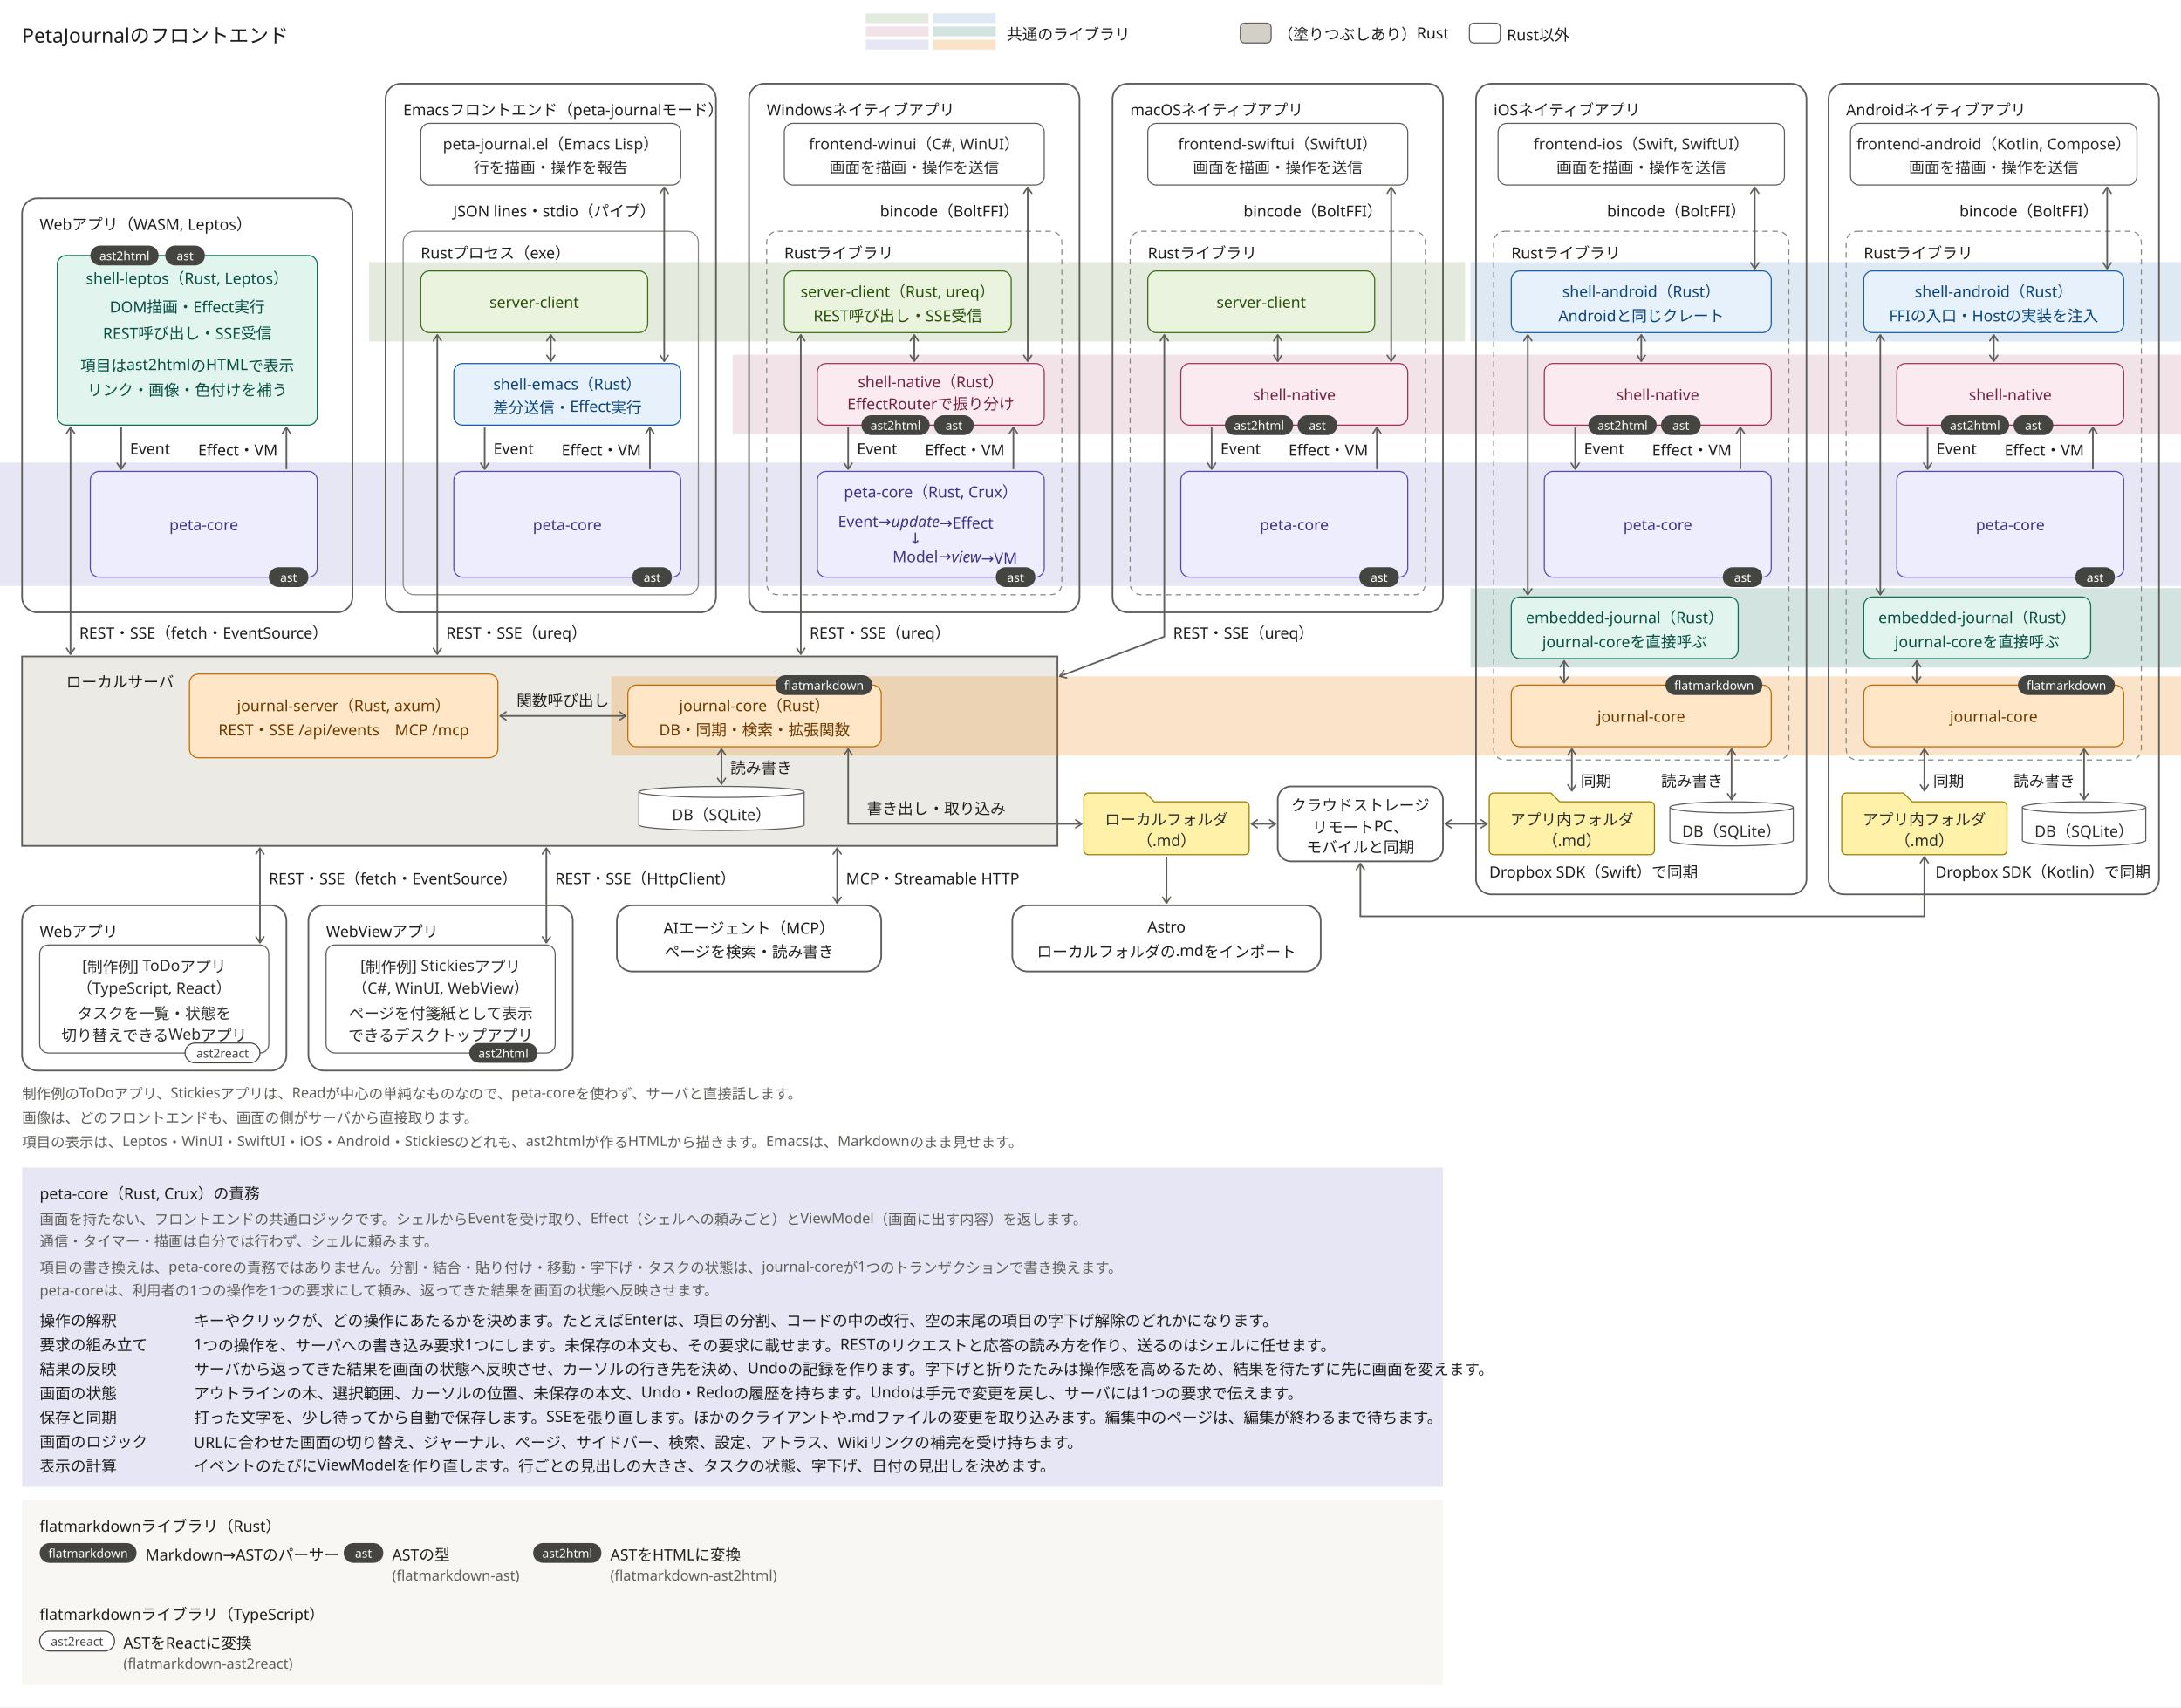
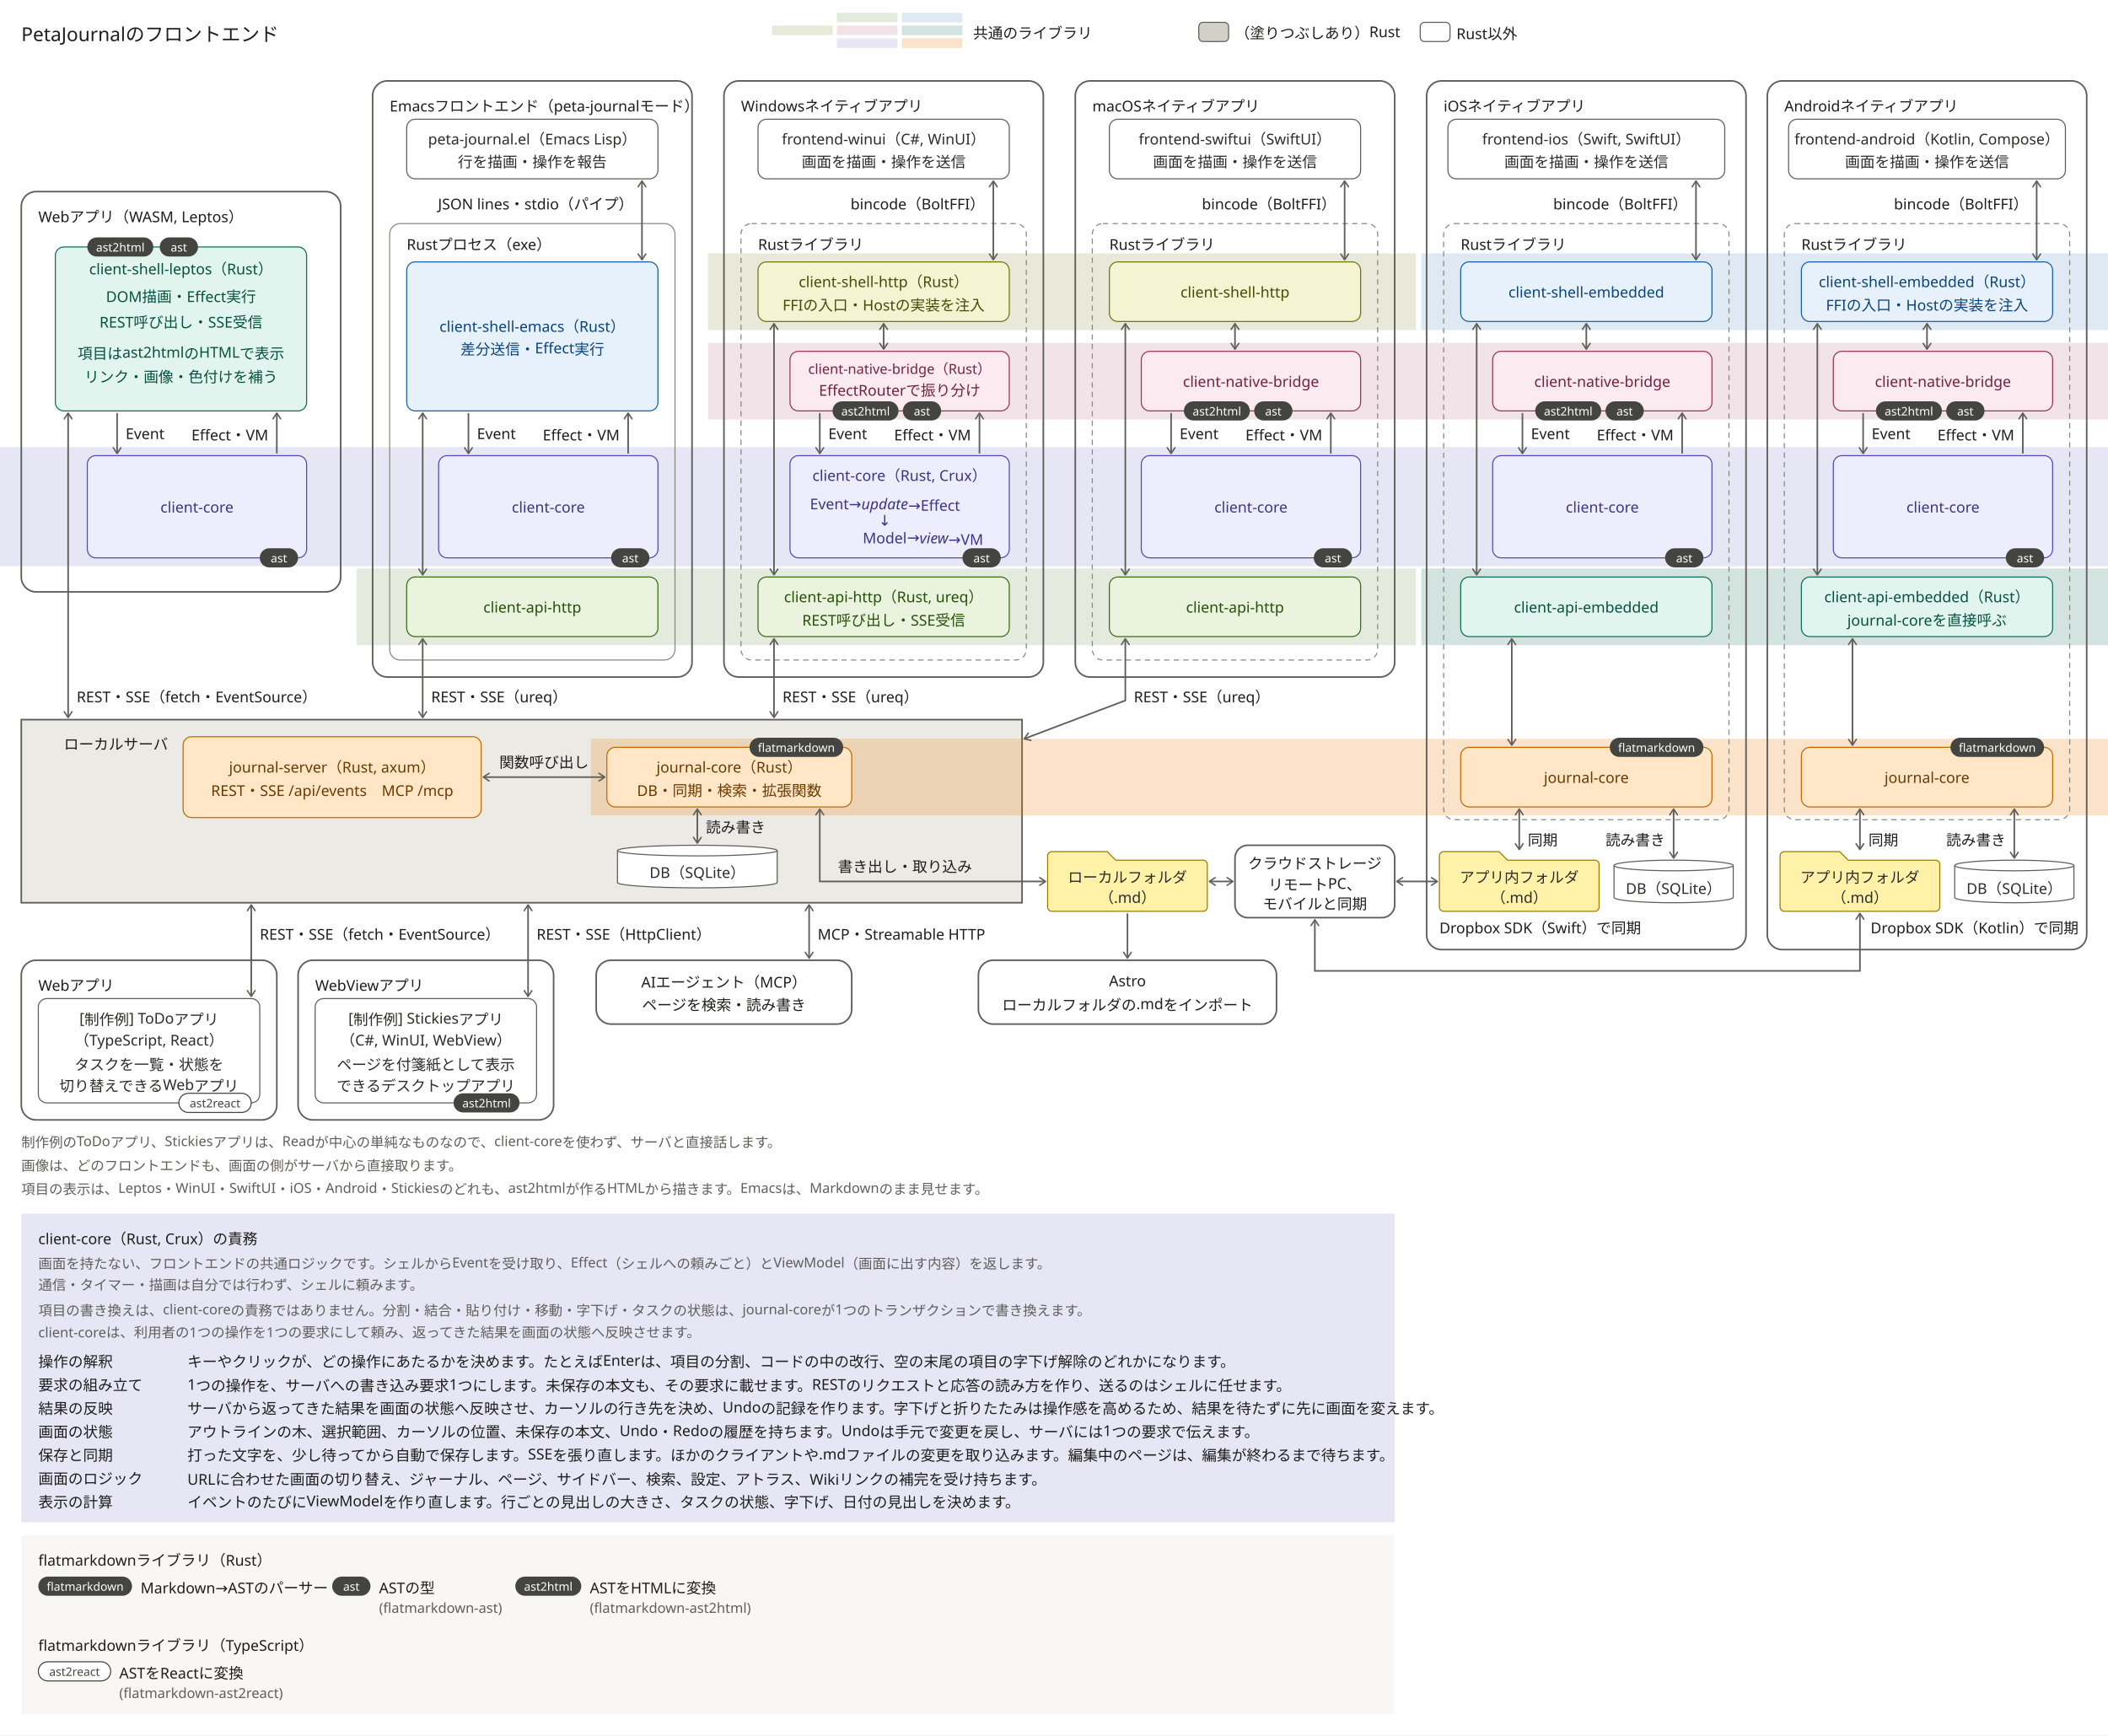
- <svg xmlns="http://www.w3.org/2000/svg" width="1980" height="1550" viewBox="0 0 1980 1550" role="img">
+ <svg xmlns="http://www.w3.org/2000/svg" width="1980" height="1630" viewBox="0 0 1980 1630" role="img">
  <defs>
    <marker id="arrow" viewBox="0 0 10 10" refX="8" refY="5" markerWidth="6" markerHeight="6" orient="auto-start-reverse">
      <path d="M2 1L8 5L2 9" fill="none" stroke="#5F5E5A" stroke-width="1.5" stroke-linecap="round" stroke-linejoin="round" />
    </marker>
    <style>
text { font-family: "Hiragino Sans", "Yu Gothic UI", "Meiryo", "Noto Sans JP", sans-serif; font-size: 14px; fill: #1F1E1D; }
.th { font-weight: 500; }
.note { font-size: 13px; fill: #5F5E5A; }
.arr { stroke: #5F5E5A; stroke-width: 1.5; fill: none; }
.frame { fill: none; stroke: #5F5E5A; stroke-width: 1.5; }
.inner { fill: none; stroke: #888780; stroke-width: 1; stroke-dasharray: 5 4; }
.teal rect { fill: #E1F5EE; stroke: #0F6E56; stroke-width: 1; }
.teal text { fill: #085041; }
.purple rect { fill: #EEEDFE; stroke: #534AB7; stroke-width: 1; }
.purple text { fill: #3C3489; }
.coral rect { fill: #FFE6C7; stroke: #C26A00; stroke-width: 1; }
.coral text { fill: #6B3A00; }
.gray rect { fill: #F1EFE8; stroke: #5F5E5A; stroke-width: 1; }
.gray text { fill: #2C2C2A; }
.blue rect { fill: #E6F1FB; stroke: #185FA5; stroke-width: 1; }
.blue text { fill: #0C447C; }
.pink rect { fill: #FBEAF0; stroke: #993556; stroke-width: 1; }
.pink text { fill: #72243E; }
.green rect { fill: #EAF3DE; stroke: #3B6D11; stroke-width: 1; }
.green text { fill: #27500A; }
- .teal rect { fill: #E1F5EE; stroke: #0F6E56; stroke-width: 1; }
- .teal text { fill: #085041; }
+ .olive rect { fill: #F4F3D2; stroke: #74740F; stroke-width: 1; }
+ .olive text { fill: #4A4A08; }
.other rect { fill: #FFFFFF; }
.store path { fill: #FFFFFF; stroke: #5F5E5A; stroke-width: 1; stroke-linejoin: round; }
.store path.folder { fill: #FFF1A8; stroke: #9A7B00; }
.chip rect { fill: #444441; stroke: none; }
.chip text { fill: #FFFFFF; font-size: 11px; font-weight: 500; }
.wip rect { stroke-dasharray: 5 4; }
.badge rect { fill: #FAEEDA; stroke: #BA7517; stroke-width: 1; }
.badge text { fill: #854F0B; font-size: 12px; font-weight: 500; }
</style>
  </defs>
-   <rect x="0" y="0" width="1980" height="1550" fill="#FFFFFF" />
+   <rect x="0" y="0" width="1980" height="1630" fill="#FFFFFF" />
  <rect x="0" y="420" width="1980" height="112" fill="#534AB7" fill-opacity="0.14" />
-   <rect x="335" y="238" width="995" height="72" fill="#3B6D11" fill-opacity="0.14" />
+   <rect x="665" y="238" width="665" height="72" fill="#74740F" fill-opacity="0.16" />
+   <rect x="1335" y="238" width="645" height="72" fill="#185FA5" fill-opacity="0.14" />
  <rect x="665" y="322" width="1315" height="72" fill="#993556" fill-opacity="0.14" />
-   <rect x="1335" y="238" width="645" height="72" fill="#185FA5" fill-opacity="0.14" />
+   <rect x="335" y="534" width="995" height="72" fill="#3B6D11" fill-opacity="0.14" />
  <rect x="1335" y="534" width="645" height="72" fill="#0F6E56" fill-opacity="0.18" />
-   <rect class="frame" x="20" y="596" width="940" height="172" style="fill:#ECEAE4" />
-   <rect x="555" y="614" width="1425" height="72" fill="#E8830C" fill-opacity="0.22" />
+   <rect class="frame" x="20" y="676" width="940" height="172" style="fill:#ECEAE4" />
+   <rect x="555" y="694" width="1425" height="72" fill="#E8830C" fill-opacity="0.22" />
  <text class="th" x="20" y="30" dominant-baseline="central" style="font-size:18px">PetaJournalのフロントエンド</text>
+   <rect x="725" y="24" width="57" height="9" fill="#74740F" fill-opacity="0.16" />
  <rect x="786" y="12" width="57" height="9" fill="#3B6D11" fill-opacity="0.14" />
  <rect x="786" y="24" width="57" height="9" fill="#993556" fill-opacity="0.14" />
  <rect x="786" y="36" width="57" height="9" fill="#534AB7" fill-opacity="0.14" />
  <rect x="847" y="12" width="57" height="9" fill="#185FA5" fill-opacity="0.14" />
  <rect x="847" y="24" width="57" height="9" fill="#0F6E56" fill-opacity="0.18" />
  <rect x="847" y="36" width="57" height="9" fill="#E8830C" fill-opacity="0.22" />
  <text x="914" y="30" dominant-baseline="central">共通のライブラリ</text>
  <g class="gray">
    <rect x="1126" y="21" width="28" height="18" rx="4" style="fill:#D3D1C7" />
    <text x="1160" y="30" dominant-baseline="central" style="fill:#1F1E1D">（塗りつぶしあり）Rust</text>
  </g>
  <g class="gray other">
    <rect x="1334" y="21" width="28" height="18" rx="4" />
    <text x="1368" y="30" dominant-baseline="central" style="fill:#1F1E1D">Rust以外</text>
  </g>
  <g transform="translate(0,56)">
    <rect class="frame" x="20" y="124" width="300" height="376" rx="14" />
    <text class="th" x="36" y="146" dominant-baseline="central">Webアプリ（WASM, Leptos）</text>
-     <rect class="frame" x="350" y="20" width="300" height="480" rx="14" />
+     <rect class="frame" x="350" y="20" width="300" height="560" rx="14" />
    <text class="th" x="366" y="42" dominant-baseline="central">Emacsフロントエンド（peta-journalモード）</text>
-     <rect class="inner" x="366" y="154" width="268" height="330" rx="10" style="stroke-dasharray:none" />
+     <rect class="inner" x="366" y="154" width="268" height="410" rx="10" style="stroke-dasharray:none" />
    <text x="382" y="172" dominant-baseline="central">Rustプロセス（exe）</text>
-     <rect class="frame" x="680" y="20" width="300" height="480" rx="14" />
+     <rect class="frame" x="680" y="20" width="300" height="560" rx="14" />
    <text class="th" x="696" y="42" dominant-baseline="central">Windowsネイティブアプリ</text>
-     <rect class="inner" x="696" y="154" width="268" height="330" rx="10" />
+     <rect class="inner" x="696" y="154" width="268" height="410" rx="10" />
    <text x="712" y="172" dominant-baseline="central">Rustライブラリ</text>
    <g class="teal">
      <rect x="52" y="176" width="236" height="154" rx="8" />
-       <text class="th" x="170" y="195" text-anchor="middle" dominant-baseline="central">shell-leptos（Rust, Leptos）</text>
+       <text class="th" x="170" y="195" text-anchor="middle" dominant-baseline="central">client-shell-leptos（Rust）</text>
      <text x="170" y="221" text-anchor="middle" dominant-baseline="central">DOM描画・Effect実行</text>
      <text x="170" y="245" text-anchor="middle" dominant-baseline="central">REST呼び出し・SSE受信</text>
      <text x="170" y="275" text-anchor="middle" dominant-baseline="central">項目はast2htmlのHTMLで表示</text>
      <text x="170" y="297" text-anchor="middle" dominant-baseline="central">リンク・画像・色付けを補う</text>
    </g>
    <g class="purple">
      <rect x="82" y="372" width="206" height="96" rx="8" />
-       <text class="th" x="185" y="420" text-anchor="middle" dominant-baseline="central">peta-core</text>
+       <text class="th" x="185" y="420" text-anchor="middle" dominant-baseline="central">client-core</text>
    </g>
    <g class="gray other">
      <rect x="382" y="56" width="236" height="56" rx="8" />
      <text class="th" x="500" y="73" text-anchor="middle" dominant-baseline="central">peta-journal.el（Emacs Lisp）</text>
      <text x="500" y="95" text-anchor="middle" dominant-baseline="central">行を描画・操作を報告</text>
    </g>
+     <g class="blue">
+       <rect x="382" y="190" width="236" height="140" rx="8" />
+       <text class="th" x="500" y="249" text-anchor="middle" dominant-baseline="central">client-shell-emacs（Rust）</text>
+       <text x="500" y="271" text-anchor="middle" dominant-baseline="central">差分送信・Effect実行</text>
+     </g>
+     <g class="purple">
+       <rect x="412" y="372" width="206" height="96" rx="8" />
+       <text class="th" x="515" y="420" text-anchor="middle" dominant-baseline="central">client-core</text>
+     </g>
    <g class="green">
-       <rect x="382" y="190" width="206" height="56" rx="8" />
-       <text class="th" x="485" y="218" text-anchor="middle" dominant-baseline="central">server-client</text>
-     </g>
-     <g class="blue">
-       <rect x="412" y="274" width="206" height="56" rx="8" />
-       <text class="th" x="515" y="291" text-anchor="middle" dominant-baseline="central">shell-emacs（Rust）</text>
-       <text x="515" y="313" text-anchor="middle" dominant-baseline="central">差分送信・Effect実行</text>
-     </g>
-     <g class="purple">
-       <rect x="412" y="372" width="206" height="96" rx="8" />
-       <text class="th" x="515" y="420" text-anchor="middle" dominant-baseline="central">peta-core</text>
+       <rect x="382" y="486" width="236" height="56" rx="8" />
+       <text class="th" x="500" y="514" text-anchor="middle" dominant-baseline="central">client-api-http</text>
    </g>
    <g class="gray other">
      <rect x="712" y="56" width="236" height="56" rx="8" />
      <text class="th" x="830" y="73" text-anchor="middle" dominant-baseline="central">frontend-winui（C#, WinUI）</text>
      <text x="830" y="95" text-anchor="middle" dominant-baseline="central">画面を描画・操作を送信</text>
    </g>
-     <g class="green">
-       <rect x="712" y="190" width="206" height="56" rx="8" />
-       <text class="th" x="815" y="207" text-anchor="middle" dominant-baseline="central">server-client（Rust, ureq）</text>
-       <text x="815" y="229" text-anchor="middle" dominant-baseline="central">REST呼び出し・SSE受信</text>
+     <g class="olive">
+       <rect x="712" y="190" width="236" height="56" rx="8" />
+       <text class="th" x="830" y="207" text-anchor="middle" dominant-baseline="central">client-shell-http（Rust）</text>
+       <text x="830" y="229" text-anchor="middle" dominant-baseline="central">FFIの入口・Hostの実装を注入</text>
    </g>
    <g class="pink">
      <rect x="742" y="274" width="206" height="56" rx="8" />
-       <text class="th" x="845" y="289" text-anchor="middle" dominant-baseline="central">shell-native（Rust）</text>
+       <text class="th" x="845" y="289" text-anchor="middle" dominant-baseline="central" style="font-size:13px">client-native-bridge（Rust）</text>
      <text x="845" y="309" text-anchor="middle" dominant-baseline="central">EffectRouterで振り分け</text>
    </g>
    <g class="purple">
      <rect x="742" y="372" width="206" height="96" rx="8" />
-       <text class="th" x="845" y="389" text-anchor="middle" dominant-baseline="central">peta-core（Rust, Crux）</text>
+       <text class="th" x="845" y="389" text-anchor="middle" dominant-baseline="central">client-core（Rust, Crux）</text>
      <text x="809" y="417" text-anchor="end" dominant-baseline="central">Event→</text>
      <text x="831" y="417" text-anchor="middle" dominant-baseline="central" font-style="italic">update</text>
      <text x="853" y="417" dominant-baseline="central">→Effect</text>
      <text x="831" y="433" text-anchor="middle" dominant-baseline="central">↓</text>
      <text x="831" y="449" text-anchor="middle" dominant-baseline="central">Model</text>
      <text x="852" y="449" dominant-baseline="central">→<tspan font-style="italic">view</tspan>→VM</text>
    </g>
+     <g class="green">
+       <rect x="712" y="486" width="236" height="56" rx="8" />
+       <text class="th" x="830" y="503" text-anchor="middle" dominant-baseline="central">client-api-http（Rust, ureq）</text>
+       <text x="830" y="525" text-anchor="middle" dominant-baseline="central">REST呼び出し・SSE受信</text>
+     </g>
    <line class="arr" x1="110" y1="332" x2="110" y2="370" marker-end="url(#arrow)" />
    <text x="118" y="351" dominant-baseline="central">Event</text>
    <line class="arr" x1="260" y1="370" x2="260" y2="332" marker-end="url(#arrow)" />
    <text x="252" y="351" text-anchor="end" dominant-baseline="central">Effect・VM</text>
-     <line class="arr" x1="500" y1="248" x2="500" y2="272" marker-start="url(#arrow)" marker-end="url(#arrow)" />
+     <line class="arr" x1="397" y1="332" x2="397" y2="484" marker-start="url(#arrow)" marker-end="url(#arrow)" />
    <line class="arr" x1="440" y1="332" x2="440" y2="370" marker-end="url(#arrow)" />
    <text x="448" y="351" dominant-baseline="central">Event</text>
    <line class="arr" x1="590" y1="370" x2="590" y2="332" marker-end="url(#arrow)" />
    <text x="582" y="351" text-anchor="end" dominant-baseline="central">Effect・VM</text>
    <line class="arr" x1="830" y1="248" x2="830" y2="272" marker-start="url(#arrow)" marker-end="url(#arrow)" />
+     <line class="arr" x1="727" y1="248" x2="727" y2="484" marker-start="url(#arrow)" marker-end="url(#arrow)" />
    <line class="arr" x1="770" y1="332" x2="770" y2="370" marker-end="url(#arrow)" />
    <text x="778" y="351" dominant-baseline="central">Event</text>
    <line class="arr" x1="920" y1="370" x2="920" y2="332" marker-end="url(#arrow)" />
    <text x="912" y="351" text-anchor="end" dominant-baseline="central">Effect・VM</text>
-     <line class="arr" x1="603" y1="114" x2="603" y2="272" marker-start="url(#arrow)" marker-end="url(#arrow)" />
+     <line class="arr" x1="603" y1="114" x2="603" y2="188" marker-start="url(#arrow)" marker-end="url(#arrow)" />
    <text x="595" y="134" text-anchor="end" dominant-baseline="central">JSON lines・stdio（パイプ）</text>
-     <line class="arr" x1="933" y1="114" x2="933" y2="272" marker-start="url(#arrow)" marker-end="url(#arrow)" />
+     <line class="arr" x1="933" y1="114" x2="933" y2="188" marker-start="url(#arrow)" marker-end="url(#arrow)" />
    <text x="925" y="134" text-anchor="end" dominant-baseline="central">bincode（BoltFFI）</text>
-     <line class="arr" x1="64" y1="332" x2="64" y2="538" marker-start="url(#arrow)" marker-end="url(#arrow)" />
-     <text x="72" y="517" dominant-baseline="central">REST・SSE（fetch・EventSource）</text>
-     <line class="arr" x1="397" y1="248" x2="397" y2="538" marker-start="url(#arrow)" marker-end="url(#arrow)" />
-     <text x="405" y="517" dominant-baseline="central">REST・SSE（ureq）</text>
-     <line class="arr" x1="727" y1="248" x2="727" y2="538" marker-start="url(#arrow)" marker-end="url(#arrow)" />
-     <text x="735" y="517" dominant-baseline="central">REST・SSE（ureq）</text>
-     <rect class="frame" x="1010" y="20" width="300" height="480" rx="14" />
+     <line class="arr" x1="64" y1="332" x2="64" y2="618" marker-start="url(#arrow)" marker-end="url(#arrow)" />
+     <text x="72" y="597" dominant-baseline="central">REST・SSE（fetch・EventSource）</text>
+     <line class="arr" x1="397" y1="544" x2="397" y2="618" marker-start="url(#arrow)" marker-end="url(#arrow)" />
+     <text x="405" y="597" dominant-baseline="central">REST・SSE（ureq）</text>
+     <line class="arr" x1="727" y1="544" x2="727" y2="618" marker-start="url(#arrow)" marker-end="url(#arrow)" />
+     <text x="735" y="597" dominant-baseline="central">REST・SSE（ureq）</text>
+     <rect class="frame" x="1010" y="20" width="300" height="560" rx="14" />
    <text class="th" x="1026" y="42" dominant-baseline="central">macOSネイティブアプリ</text>
-     <rect class="inner" x="1026" y="154" width="268" height="330" rx="10" />
+     <rect class="inner" x="1026" y="154" width="268" height="410" rx="10" />
    <text x="1042" y="172" dominant-baseline="central">Rustライブラリ</text>
    <g class="gray other">
      <rect x="1042" y="56" width="236" height="56" rx="8" />
      <text class="th" x="1160" y="73" text-anchor="middle" dominant-baseline="central">frontend-swiftui（SwiftUI）</text>
      <text x="1160" y="95" text-anchor="middle" dominant-baseline="central">画面を描画・操作を送信</text>
    </g>
-     <g class="green">
-       <rect x="1042" y="190" width="206" height="56" rx="8" />
-       <text class="th" x="1145" y="218" text-anchor="middle" dominant-baseline="central">server-client</text>
+     <g class="olive">
+       <rect x="1042" y="190" width="236" height="56" rx="8" />
+       <text class="th" x="1160" y="218" text-anchor="middle" dominant-baseline="central">client-shell-http</text>
    </g>
    <g class="pink">
      <rect x="1072" y="274" width="206" height="56" rx="8" />
-       <text class="th" x="1175" y="302" text-anchor="middle" dominant-baseline="central">shell-native</text>
+       <text class="th" x="1175" y="302" text-anchor="middle" dominant-baseline="central">client-native-bridge</text>
    </g>
    <g class="purple">
      <rect x="1072" y="372" width="206" height="96" rx="8" />
-       <text class="th" x="1175" y="420" text-anchor="middle" dominant-baseline="central">peta-core</text>
+       <text class="th" x="1175" y="420" text-anchor="middle" dominant-baseline="central">client-core</text>
+     </g>
+     <g class="green">
+       <rect x="1042" y="486" width="236" height="56" rx="8" />
+       <text class="th" x="1160" y="514" text-anchor="middle" dominant-baseline="central">client-api-http</text>
    </g>
    <line class="arr" x1="1160" y1="248" x2="1160" y2="272" marker-start="url(#arrow)" marker-end="url(#arrow)" />
+     <line class="arr" x1="1057" y1="248" x2="1057" y2="484" marker-start="url(#arrow)" marker-end="url(#arrow)" />
    <line class="arr" x1="1100" y1="332" x2="1100" y2="370" marker-end="url(#arrow)" />
    <text x="1108" y="351" dominant-baseline="central">Event</text>
    <line class="arr" x1="1250" y1="370" x2="1250" y2="332" marker-end="url(#arrow)" />
    <text x="1242" y="351" text-anchor="end" dominant-baseline="central">Effect・VM</text>
-     <line class="arr" x1="1263" y1="114" x2="1263" y2="272" marker-start="url(#arrow)" marker-end="url(#arrow)" />
+     <line class="arr" x1="1263" y1="114" x2="1263" y2="188" marker-start="url(#arrow)" marker-end="url(#arrow)" />
    <text x="1255" y="134" text-anchor="end" dominant-baseline="central">bincode（BoltFFI）</text>
-     <path class="arr" d="M1057 248V522L962 558" marker-start="url(#arrow)" marker-end="url(#arrow)" />
-     <text x="1065" y="517" dominant-baseline="central">REST・SSE（ureq）</text>
+     <path class="arr" d="M1057 544V602L962 638" marker-start="url(#arrow)" marker-end="url(#arrow)" />
+     <text x="1065" y="597" dominant-baseline="central">REST・SSE（ureq）</text>
    <g class="chip">
      <rect x="1234" y="459" width="36" height="18" rx="9" />
      <text x="1252" y="468" text-anchor="middle" dominant-baseline="central">ast</text>
      <rect x="1112" y="321" width="62" height="18" rx="9" />
      <text x="1143" y="330" text-anchor="middle" dominant-baseline="central">ast2html</text>
      <rect x="1178" y="321" width="36" height="18" rx="9" />
      <text x="1196" y="330" text-anchor="middle" dominant-baseline="central">ast</text>
    </g>
-     <rect class="frame" x="1340" y="20" width="300" height="736" rx="14" />
+     <rect class="frame" x="1340" y="20" width="300" height="816" rx="14" />
    <text class="th" x="1356" y="42" dominant-baseline="central">iOSネイティブアプリ</text>
-     <rect class="inner" x="1356" y="154" width="268" height="480" rx="10" />
+     <rect class="inner" x="1356" y="154" width="268" height="560" rx="10" />
    <text x="1372" y="172" dominant-baseline="central">Rustライブラリ</text>
    <g class="gray other">
      <rect x="1360" y="56" width="260" height="56" rx="8" />
      <text class="th" x="1490" y="73" text-anchor="middle" dominant-baseline="central">frontend-ios（Swift, SwiftUI）</text>
      <text x="1490" y="95" text-anchor="middle" dominant-baseline="central">画面を描画・操作を送信</text>
    </g>
-     <g class="teal">
-       <rect x="1372" y="486" width="206" height="56" rx="8" />
-       <text class="th" x="1475" y="503" text-anchor="middle" dominant-baseline="central">embedded-journal（Rust）</text>
-       <text x="1475" y="525" text-anchor="middle" dominant-baseline="central">journal-coreを直接呼ぶ</text>
-     </g>
    <g class="blue">
      <rect x="1372" y="190" width="236" height="56" rx="8" />
-       <text class="th" x="1490" y="207" text-anchor="middle" dominant-baseline="central">shell-android（Rust）</text>
-       <text x="1490" y="229" text-anchor="middle" dominant-baseline="central">Androidと同じクレート</text>
+       <text class="th" x="1490" y="218" text-anchor="middle" dominant-baseline="central">client-shell-embedded</text>
    </g>
    <g class="pink">
      <rect x="1402" y="274" width="206" height="56" rx="8" />
-       <text class="th" x="1505" y="302" text-anchor="middle" dominant-baseline="central">shell-native</text>
+       <text class="th" x="1505" y="302" text-anchor="middle" dominant-baseline="central">client-native-bridge</text>
    </g>
    <g class="purple">
      <rect x="1402" y="372" width="206" height="96" rx="8" />
-       <text class="th" x="1505" y="420" text-anchor="middle" dominant-baseline="central">peta-core</text>
+       <text class="th" x="1505" y="420" text-anchor="middle" dominant-baseline="central">client-core</text>
+     </g>
+     <g class="teal">
+       <rect x="1372" y="486" width="236" height="56" rx="8" />
+       <text class="th" x="1490" y="514" text-anchor="middle" dominant-baseline="central">client-api-embedded</text>
    </g>
    <line class="arr" x1="1490" y1="248" x2="1490" y2="272" marker-start="url(#arrow)" marker-end="url(#arrow)" />
-     <g class="coral">
-       <rect x="1372" y="566" width="236" height="56" rx="8" />
-       <text class="th" x="1490" y="594" text-anchor="middle" dominant-baseline="central">journal-core</text>
-     </g>
    <line class="arr" x1="1387" y1="248" x2="1387" y2="484" marker-start="url(#arrow)" marker-end="url(#arrow)" />
    <line class="arr" x1="1430" y1="332" x2="1430" y2="370" marker-end="url(#arrow)" />
    <text x="1438" y="351" dominant-baseline="central">Event</text>
    <line class="arr" x1="1580" y1="370" x2="1580" y2="332" marker-end="url(#arrow)" />
    <text x="1572" y="351" text-anchor="end" dominant-baseline="central">Effect・VM</text>
    <line class="arr" x1="1593" y1="114" x2="1593" y2="188" marker-start="url(#arrow)" marker-end="url(#arrow)" />
    <text x="1585" y="134" text-anchor="end" dominant-baseline="central">bincode（BoltFFI）</text>
-     <line class="arr" x1="1420" y1="544" x2="1420" y2="564" marker-start="url(#arrow)" marker-end="url(#arrow)" />
-     <g class="gray store">
-       <path class="folder" d="M1356 664H1408L1416 672H1498a4 4 0 0 1 4 4V716a4 4 0 0 1 -4 4H1356a4 4 0 0 1 -4 -4V668a4 4 0 0 1 4 -4Z" />
-       <text class="th" x="1427" y="687" text-anchor="middle" dominant-baseline="central">アプリ内フォルダ</text>
-       <text class="th" x="1427" y="706" text-anchor="middle" dominant-baseline="central">（.md）</text>
-       <path d="M1516 677a56 5 0 0 1 112 0V707a56 5 0 0 1 -112 0Z" />
-       <path d="M1516 677a56 5 0 0 0 112 0" style="fill:none" />
-       <text class="th" x="1572" y="697" text-anchor="middle" dominant-baseline="central">DB（SQLite）</text>
-     </g>
-     <line class="arr" x1="1427" y1="624" x2="1427" y2="662" marker-start="url(#arrow)" marker-end="url(#arrow)" />
-     <text x="1435" y="652" dominant-baseline="central">同期</text>
-     <line class="arr" x1="1572" y1="624" x2="1572" y2="670" marker-start="url(#arrow)" marker-end="url(#arrow)" />
-     <text x="1564" y="652" text-anchor="end" dominant-baseline="central">読み書き</text>
-     <line class="arr" x1="1312" y1="692" x2="1350" y2="692" marker-start="url(#arrow)" marker-end="url(#arrow)" />
-     <text x="1352" y="734" dominant-baseline="central">Dropbox SDK（Swift）で同期</text>
+     <line class="arr" x1="1420" y1="544" x2="1420" y2="644" marker-start="url(#arrow)" marker-end="url(#arrow)" />
    <g class="chip">
      <rect x="1564" y="459" width="36" height="18" rx="9" />
      <text x="1582" y="468" text-anchor="middle" dominant-baseline="central">ast</text>
      <rect x="1442" y="321" width="62" height="18" rx="9" />
      <text x="1473" y="330" text-anchor="middle" dominant-baseline="central">ast2html</text>
      <rect x="1508" y="321" width="36" height="18" rx="9" />
      <text x="1526" y="330" text-anchor="middle" dominant-baseline="central">ast</text>
-       <rect x="1512" y="557" width="88" height="18" rx="9" />
-       <text x="1556" y="566" text-anchor="middle" dominant-baseline="central">flatmarkdown</text>
-     </g>
-     <rect class="frame" x="1660" y="20" width="300" height="736" rx="14" />
+     </g>
+     <g transform="translate(0,80)">
+       <g class="coral">
+         <rect x="1372" y="566" width="236" height="56" rx="8" />
+         <text class="th" x="1490" y="594" text-anchor="middle" dominant-baseline="central">journal-core</text>
+       </g>
+       <g class="gray store">
+         <path class="folder" d="M1356 664H1408L1416 672H1498a4 4 0 0 1 4 4V716a4 4 0 0 1 -4 4H1356a4 4 0 0 1 -4 -4V668a4 4 0 0 1 4 -4Z" />
+         <text class="th" x="1427" y="687" text-anchor="middle" dominant-baseline="central">アプリ内フォルダ</text>
+         <text class="th" x="1427" y="706" text-anchor="middle" dominant-baseline="central">（.md）</text>
+         <path d="M1516 677a56 5 0 0 1 112 0V707a56 5 0 0 1 -112 0Z" />
+         <path d="M1516 677a56 5 0 0 0 112 0" style="fill:none" />
+         <text class="th" x="1572" y="697" text-anchor="middle" dominant-baseline="central">DB（SQLite）</text>
+       </g>
+       <line class="arr" x1="1427" y1="624" x2="1427" y2="662" marker-start="url(#arrow)" marker-end="url(#arrow)" />
+       <text x="1435" y="652" dominant-baseline="central">同期</text>
+       <line class="arr" x1="1572" y1="624" x2="1572" y2="670" marker-start="url(#arrow)" marker-end="url(#arrow)" />
+       <text x="1564" y="652" text-anchor="end" dominant-baseline="central">読み書き</text>
+       <line class="arr" x1="1312" y1="692" x2="1350" y2="692" marker-start="url(#arrow)" marker-end="url(#arrow)" />
+       <text x="1352" y="734" dominant-baseline="central">Dropbox SDK（Swift）で同期</text>
+       <g class="chip">
+         <rect x="1512" y="557" width="88" height="18" rx="9" />
+         <text x="1556" y="566" text-anchor="middle" dominant-baseline="central">flatmarkdown</text>
+       </g>
+     </g>
+     <rect class="frame" x="1660" y="20" width="300" height="816" rx="14" />
    <text class="th" x="1676" y="42" dominant-baseline="central">Androidネイティブアプリ</text>
-     <rect class="inner" x="1676" y="154" width="268" height="480" rx="10" />
+     <rect class="inner" x="1676" y="154" width="268" height="560" rx="10" />
    <text x="1692" y="172" dominant-baseline="central">Rustライブラリ</text>
    <g class="gray other">
      <rect x="1680" y="56" width="260" height="56" rx="8" />
      <text class="th" x="1810" y="73" text-anchor="middle" dominant-baseline="central">frontend-android（Kotlin, Compose）</text>
      <text x="1810" y="95" text-anchor="middle" dominant-baseline="central">画面を描画・操作を送信</text>
    </g>
-     <g class="teal">
-       <rect x="1692" y="486" width="206" height="56" rx="8" />
-       <text class="th" x="1795" y="503" text-anchor="middle" dominant-baseline="central">embedded-journal（Rust）</text>
-       <text x="1795" y="525" text-anchor="middle" dominant-baseline="central">journal-coreを直接呼ぶ</text>
-     </g>
    <g class="blue">
      <rect x="1692" y="190" width="236" height="56" rx="8" />
-       <text class="th" x="1810" y="207" text-anchor="middle" dominant-baseline="central">shell-android（Rust）</text>
+       <text class="th" x="1810" y="207" text-anchor="middle" dominant-baseline="central">client-shell-embedded（Rust）</text>
      <text x="1810" y="229" text-anchor="middle" dominant-baseline="central">FFIの入口・Hostの実装を注入</text>
    </g>
    <g class="pink">
      <rect x="1722" y="274" width="206" height="56" rx="8" />
-       <text class="th" x="1825" y="302" text-anchor="middle" dominant-baseline="central">shell-native</text>
+       <text class="th" x="1825" y="302" text-anchor="middle" dominant-baseline="central">client-native-bridge</text>
    </g>
    <g class="purple">
      <rect x="1722" y="372" width="206" height="96" rx="8" />
-       <text class="th" x="1825" y="420" text-anchor="middle" dominant-baseline="central">peta-core</text>
+       <text class="th" x="1825" y="420" text-anchor="middle" dominant-baseline="central">client-core</text>
+     </g>
+     <g class="teal">
+       <rect x="1692" y="486" width="236" height="56" rx="8" />
+       <text class="th" x="1810" y="503" text-anchor="middle" dominant-baseline="central">client-api-embedded（Rust）</text>
+       <text x="1810" y="525" text-anchor="middle" dominant-baseline="central">journal-coreを直接呼ぶ</text>
    </g>
    <line class="arr" x1="1810" y1="248" x2="1810" y2="272" marker-start="url(#arrow)" marker-end="url(#arrow)" />
-     <g class="coral">
-       <rect x="1692" y="566" width="236" height="56" rx="8" />
-       <text class="th" x="1810" y="594" text-anchor="middle" dominant-baseline="central">journal-core</text>
-     </g>
    <line class="arr" x1="1707" y1="248" x2="1707" y2="484" marker-start="url(#arrow)" marker-end="url(#arrow)" />
    <line class="arr" x1="1750" y1="332" x2="1750" y2="370" marker-end="url(#arrow)" />
    <text x="1758" y="351" dominant-baseline="central">Event</text>
    <line class="arr" x1="1900" y1="370" x2="1900" y2="332" marker-end="url(#arrow)" />
    <text x="1892" y="351" text-anchor="end" dominant-baseline="central">Effect・VM</text>
    <line class="arr" x1="1913" y1="114" x2="1913" y2="188" marker-start="url(#arrow)" marker-end="url(#arrow)" />
    <text x="1905" y="134" text-anchor="end" dominant-baseline="central">bincode（BoltFFI）</text>
-     <line class="arr" x1="1740" y1="544" x2="1740" y2="564" marker-start="url(#arrow)" marker-end="url(#arrow)" />
-     <g class="gray store">
-       <path class="folder" d="M1676 664H1728L1736 672H1818a4 4 0 0 1 4 4V716a4 4 0 0 1 -4 4H1676a4 4 0 0 1 -4 -4V668a4 4 0 0 1 4 -4Z" />
-       <text class="th" x="1747" y="687" text-anchor="middle" dominant-baseline="central">アプリ内フォルダ</text>
-       <text class="th" x="1747" y="706" text-anchor="middle" dominant-baseline="central">（.md）</text>
-       <path d="M1836 677a56 5 0 0 1 112 0V707a56 5 0 0 1 -112 0Z" />
-       <path d="M1836 677a56 5 0 0 0 112 0" style="fill:none" />
-       <text class="th" x="1892" y="697" text-anchor="middle" dominant-baseline="central">DB（SQLite）</text>
-     </g>
-     <line class="arr" x1="1747" y1="624" x2="1747" y2="662" marker-start="url(#arrow)" marker-end="url(#arrow)" />
-     <text x="1755" y="652" dominant-baseline="central">同期</text>
-     <line class="arr" x1="1892" y1="624" x2="1892" y2="670" marker-start="url(#arrow)" marker-end="url(#arrow)" />
-     <text x="1884" y="652" text-anchor="end" dominant-baseline="central">読み書き</text>
-     <path class="arr" d="M1235 728V776H1747V722" marker-start="url(#arrow)" marker-end="url(#arrow)" />
-     <text x="1757" y="734" dominant-baseline="central">Dropbox SDK（Kotlin）で同期</text>
+     <line class="arr" x1="1740" y1="544" x2="1740" y2="644" marker-start="url(#arrow)" marker-end="url(#arrow)" />
    <g class="chip">
      <rect x="1884" y="459" width="36" height="18" rx="9" />
      <text x="1902" y="468" text-anchor="middle" dominant-baseline="central">ast</text>
      <rect x="1762" y="321" width="62" height="18" rx="9" />
      <text x="1793" y="330" text-anchor="middle" dominant-baseline="central">ast2html</text>
      <rect x="1828" y="321" width="36" height="18" rx="9" />
      <text x="1846" y="330" text-anchor="middle" dominant-baseline="central">ast</text>
-       <rect x="1832" y="557" width="88" height="18" rx="9" />
-       <text x="1876" y="566" text-anchor="middle" dominant-baseline="central">flatmarkdown</text>
-     </g>
-     <text class="th" x="60" y="562" dominant-baseline="central">ローカルサーバ</text>
-     <g class="coral">
-       <rect x="172" y="556" width="280" height="76" rx="8" />
-       <text class="th" x="312" y="583" text-anchor="middle" dominant-baseline="central">journal-server（Rust, axum）</text>
-       <text x="312" y="605" text-anchor="middle" dominant-baseline="central">REST・SSE /api/events　MCP /mcp</text>
-       <rect x="570" y="566" width="230" height="56" rx="8" />
-       <text class="th" x="685" y="583" text-anchor="middle" dominant-baseline="central">journal-core（Rust）</text>
-       <text x="685" y="605" text-anchor="middle" dominant-baseline="central">DB・同期・検索・拡張関数</text>
-     </g>
-     <line class="arr" x1="454" y1="594" x2="568" y2="594" marker-start="url(#arrow)" marker-end="url(#arrow)" />
-     <text x="511" y="579" text-anchor="middle" dominant-baseline="central">関数呼び出し</text>
-     <g class="gray store">
-       <path class="folder" d="M988 664H1040L1048 672H1130a4 4 0 0 1 4 4V716a4 4 0 0 1 -4 4H988a4 4 0 0 1 -4 -4V668a4 4 0 0 1 4 -4Z" />
-       <text class="th" x="1059" y="687" text-anchor="middle" dominant-baseline="central">ローカルフォルダ</text>
-       <text class="th" x="1059" y="706" text-anchor="middle" dominant-baseline="central">（.md）</text>
-       <path d="M580 663a75 5 0 0 1 150 0V693a75 5 0 0 1 -150 0Z" />
-       <path d="M580 663a75 5 0 0 0 150 0" style="fill:none" />
-       <text class="th" x="655" y="682" text-anchor="middle" dominant-baseline="central">DB（SQLite）</text>
-     </g>
-     <path class="arr" d="M770 624V692H982" marker-start="url(#arrow)" marker-end="url(#arrow)" />
-     <text x="850" y="677" text-anchor="middle" dominant-baseline="central">書き出し・取り込み</text>
-     <line class="arr" x1="655" y1="624" x2="655" y2="656" marker-start="url(#arrow)" marker-end="url(#arrow)" />
-     <text x="663" y="640" dominant-baseline="central">読み書き</text>
-     <rect class="frame" x="1160" y="658" width="150" height="68" rx="12" />
-     <text class="th" x="1235" y="674" text-anchor="middle" dominant-baseline="central">クラウドストレージ</text>
-     <text x="1235" y="694" text-anchor="middle" dominant-baseline="central">リモートPC、</text>
-     <text x="1235" y="712" text-anchor="middle" dominant-baseline="central">モバイルと同期</text>
-     <line class="arr" x1="1136" y1="692" x2="1158" y2="692" marker-start="url(#arrow)" marker-end="url(#arrow)" />
+     </g>
+     <g transform="translate(0,80)">
+       <g class="coral">
+         <rect x="1692" y="566" width="236" height="56" rx="8" />
+         <text class="th" x="1810" y="594" text-anchor="middle" dominant-baseline="central">journal-core</text>
+       </g>
+       <g class="gray store">
+         <path class="folder" d="M1676 664H1728L1736 672H1818a4 4 0 0 1 4 4V716a4 4 0 0 1 -4 4H1676a4 4 0 0 1 -4 -4V668a4 4 0 0 1 4 -4Z" />
+         <text class="th" x="1747" y="687" text-anchor="middle" dominant-baseline="central">アプリ内フォルダ</text>
+         <text class="th" x="1747" y="706" text-anchor="middle" dominant-baseline="central">（.md）</text>
+         <path d="M1836 677a56 5 0 0 1 112 0V707a56 5 0 0 1 -112 0Z" />
+         <path d="M1836 677a56 5 0 0 0 112 0" style="fill:none" />
+         <text class="th" x="1892" y="697" text-anchor="middle" dominant-baseline="central">DB（SQLite）</text>
+       </g>
+       <line class="arr" x1="1747" y1="624" x2="1747" y2="662" marker-start="url(#arrow)" marker-end="url(#arrow)" />
+       <text x="1755" y="652" dominant-baseline="central">同期</text>
+       <line class="arr" x1="1892" y1="624" x2="1892" y2="670" marker-start="url(#arrow)" marker-end="url(#arrow)" />
+       <text x="1884" y="652" text-anchor="end" dominant-baseline="central">読み書き</text>
+       <path class="arr" d="M1235 728V776H1747V722" marker-start="url(#arrow)" marker-end="url(#arrow)" />
+       <text x="1757" y="734" dominant-baseline="central">Dropbox SDK（Kotlin）で同期</text>
+       <g class="chip">
+         <rect x="1832" y="557" width="88" height="18" rx="9" />
+         <text x="1876" y="566" text-anchor="middle" dominant-baseline="central">flatmarkdown</text>
+       </g>
+     </g>
+     <g transform="translate(0,80)">
+       <text class="th" x="60" y="562" dominant-baseline="central">ローカルサーバ</text>
+       <g class="coral">
+         <rect x="172" y="556" width="280" height="76" rx="8" />
+         <text class="th" x="312" y="583" text-anchor="middle" dominant-baseline="central">journal-server（Rust, axum）</text>
+         <text x="312" y="605" text-anchor="middle" dominant-baseline="central">REST・SSE /api/events　MCP /mcp</text>
+         <rect x="570" y="566" width="230" height="56" rx="8" />
+         <text class="th" x="685" y="583" text-anchor="middle" dominant-baseline="central">journal-core（Rust）</text>
+         <text x="685" y="605" text-anchor="middle" dominant-baseline="central">DB・同期・検索・拡張関数</text>
+       </g>
+       <line class="arr" x1="454" y1="594" x2="568" y2="594" marker-start="url(#arrow)" marker-end="url(#arrow)" />
+       <text x="511" y="579" text-anchor="middle" dominant-baseline="central">関数呼び出し</text>
+       <g class="gray store">
+         <path class="folder" d="M988 664H1040L1048 672H1130a4 4 0 0 1 4 4V716a4 4 0 0 1 -4 4H988a4 4 0 0 1 -4 -4V668a4 4 0 0 1 4 -4Z" />
+         <text class="th" x="1059" y="687" text-anchor="middle" dominant-baseline="central">ローカルフォルダ</text>
+         <text class="th" x="1059" y="706" text-anchor="middle" dominant-baseline="central">（.md）</text>
+         <path d="M580 663a75 5 0 0 1 150 0V693a75 5 0 0 1 -150 0Z" />
+         <path d="M580 663a75 5 0 0 0 150 0" style="fill:none" />
+         <text class="th" x="655" y="682" text-anchor="middle" dominant-baseline="central">DB（SQLite）</text>
+       </g>
+       <path class="arr" d="M770 624V692H982" marker-start="url(#arrow)" marker-end="url(#arrow)" />
+       <text x="850" y="677" text-anchor="middle" dominant-baseline="central">書き出し・取り込み</text>
+       <line class="arr" x1="655" y1="624" x2="655" y2="656" marker-start="url(#arrow)" marker-end="url(#arrow)" />
+       <text x="663" y="640" dominant-baseline="central">読み書き</text>
+       <rect class="frame" x="1160" y="658" width="150" height="68" rx="12" />
+       <text class="th" x="1235" y="674" text-anchor="middle" dominant-baseline="central">クラウドストレージ</text>
+       <text x="1235" y="694" text-anchor="middle" dominant-baseline="central">リモートPC、</text>
+       <text x="1235" y="712" text-anchor="middle" dominant-baseline="central">モバイルと同期</text>
+       <line class="arr" x1="1136" y1="692" x2="1158" y2="692" marker-start="url(#arrow)" marker-end="url(#arrow)" />
+       <g class="chip">
+         <rect x="704" y="557" width="88" height="18" rx="9" />
+         <text x="748" y="566" text-anchor="middle" dominant-baseline="central">flatmarkdown</text>
+       </g>
+     </g>
    <g class="chip">
      <rect x="82" y="167" width="62" height="18" rx="9" />
      <text x="113" y="176" text-anchor="middle" dominant-baseline="central">ast2html</text>
      <rect x="150" y="167" width="36" height="18" rx="9" />
      <text x="168" y="176" text-anchor="middle" dominant-baseline="central">ast</text>
      <rect x="244" y="459" width="36" height="18" rx="9" />
      <text x="262" y="468" text-anchor="middle" dominant-baseline="central">ast</text>
      <rect x="904" y="459" width="36" height="18" rx="9" />
      <text x="922" y="468" text-anchor="middle" dominant-baseline="central">ast</text>
      <rect x="782" y="321" width="62" height="18" rx="9" />
      <text x="813" y="330" text-anchor="middle" dominant-baseline="central">ast2html</text>
      <rect x="848" y="321" width="36" height="18" rx="9" />
      <text x="866" y="330" text-anchor="middle" dominant-baseline="central">ast</text>
      <rect x="574" y="459" width="36" height="18" rx="9" />
      <text x="592" y="468" text-anchor="middle" dominant-baseline="central">ast</text>
-       <rect x="704" y="557" width="88" height="18" rx="9" />
-       <text x="748" y="566" text-anchor="middle" dominant-baseline="central">flatmarkdown</text>
-     </g>
-     <g transform="translate(0,76)">
+     </g>
+     <g transform="translate(0,156)">
      <rect class="frame" x="20" y="690" width="240" height="150" rx="14" />
      <text class="th" x="36" y="712" dominant-baseline="central">Webアプリ</text>
      <g class="gray other">
        <rect x="36" y="726" width="208" height="98" rx="8" />
        <text class="th" x="140" y="744" text-anchor="middle" dominant-baseline="central">[制作例] ToDoアプリ</text>
        <text class="th" x="140" y="764" text-anchor="middle" dominant-baseline="central">（TypeScript, React）</text>
        <text x="140" y="787" text-anchor="middle" dominant-baseline="central">タスクを一覧・状態を</text>
        <text x="140" y="807" text-anchor="middle" dominant-baseline="central">切り替えできるWebアプリ</text>
      </g>
      <line class="arr" x1="236" y1="638" x2="236" y2="724" marker-start="url(#arrow)" marker-end="url(#arrow)" />
      <text x="244" y="664" dominant-baseline="central">REST・SSE（fetch・EventSource）</text>
      <rect class="frame" x="280" y="690" width="240" height="150" rx="14" />
      <text class="th" x="296" y="712" dominant-baseline="central">WebViewアプリ</text>
      <g class="gray other">
        <rect x="296" y="726" width="208" height="98" rx="8" />
        <text class="th" x="400" y="744" text-anchor="middle" dominant-baseline="central">[制作例] Stickiesアプリ</text>
        <text class="th" x="400" y="764" text-anchor="middle" dominant-baseline="central">（C#, WinUI, WebView）</text>
        <text x="400" y="787" text-anchor="middle" dominant-baseline="central">ページを付箋紙として表示</text>
        <text x="400" y="807" text-anchor="middle" dominant-baseline="central">できるデスクトップアプリ</text>
      </g>
      <line class="arr" x1="496" y1="638" x2="496" y2="724" marker-start="url(#arrow)" marker-end="url(#arrow)" />
      <text x="504" y="664" dominant-baseline="central">REST・SSE（HttpClient）</text>
      <rect class="frame" x="560" y="690" width="240" height="60" rx="14" />
      <text class="th" x="680" y="709" text-anchor="middle" dominant-baseline="central">AIエージェント（MCP）</text>
      <text x="680" y="731" text-anchor="middle" dominant-baseline="central">ページを検索・読み書き</text>
      <line class="arr" x1="760" y1="638" x2="760" y2="688" marker-start="url(#arrow)" marker-end="url(#arrow)" />
      <text x="768" y="664" dominant-baseline="central">MCP・Streamable HTTP</text>
      <rect class="frame" x="919" y="690" width="280" height="60" rx="14" />
      <text class="th" x="1059" y="709" text-anchor="middle" dominant-baseline="central">Astro</text>
      <text x="1059" y="731" text-anchor="middle" dominant-baseline="central">ローカルフォルダの.mdをインポート</text>
      <line class="arr" x1="1059" y1="646" x2="1059" y2="688" marker-end="url(#arrow)" />
      <g class="chip">
        <rect x="168" y="815" width="68" height="18" rx="9" style="fill:#FFFFFF;stroke:#444441;stroke-width:1" />
        <text x="202" y="824" text-anchor="middle" dominant-baseline="central" style="fill:#444441">ast2react</text>
        <rect x="426" y="815" width="62" height="18" rx="9" />
        <text x="457" y="824" text-anchor="middle" dominant-baseline="central">ast2html</text>
      </g>
-       <text class="note" x="20" y="860" dominant-baseline="central">制作例のToDoアプリ、Stickiesアプリは、Readが中心の単純なものなので、peta-coreを使わず、サーバと直接話します。</text>
+       <text class="note" x="20" y="860" dominant-baseline="central">制作例のToDoアプリ、Stickiesアプリは、Readが中心の単純なものなので、client-coreを使わず、サーバと直接話します。</text>
      <text class="note" x="20" y="882" dominant-baseline="central">画像は、どのフロントエンドも、画面の側がサーバから直接取ります。</text>
      <text class="note" x="20" y="904" dominant-baseline="central">項目の表示は、Leptos・WinUI・SwiftUI・iOS・Android・Stickiesのどれも、ast2htmlが作るHTMLから描きます。Emacsは、Markdownのまま見せます。</text>
      <g transform="translate(0,308)">
        <rect x="20" y="620" width="1290" height="290" fill="#534AB7" fill-opacity="0.14" />
-         <text class="th" x="36" y="642" dominant-baseline="central">peta-core（Rust, Crux）の責務</text>
+         <text class="th" x="36" y="642" dominant-baseline="central">client-core（Rust, Crux）の責務</text>
        <text class="note" x="36" y="666" dominant-baseline="central">画面を持たない、フロントエンドの共通ロジックです。シェルからEventを受け取り、Effect（シェルへの頼みごと）とViewModel（画面に出す内容）を返します。</text>
        <text class="note" x="36" y="686" dominant-baseline="central">通信・タイマー・描画は自分では行わず、シェルに頼みます。</text>
-         <text class="note" x="36" y="710" dominant-baseline="central">項目の書き換えは、peta-coreの責務ではありません。分割・結合・貼り付け・移動・字下げ・タスクの状態は、journal-coreが1つのトランザクションで書き換えます。</text>
-         <text class="note" x="36" y="730" dominant-baseline="central">peta-coreは、利用者の1つの操作を1つの要求にして頼み、返ってきた結果を画面の状態へ反映させます。</text>
+         <text class="note" x="36" y="710" dominant-baseline="central">項目の書き換えは、client-coreの責務ではありません。分割・結合・貼り付け・移動・字下げ・タスクの状態は、journal-coreが1つのトランザクションで書き換えます。</text>
+         <text class="note" x="36" y="730" dominant-baseline="central">client-coreは、利用者の1つの操作を1つの要求にして頼み、返ってきた結果を画面の状態へ反映させます。</text>
        <text class="th" x="36" y="758" dominant-baseline="central">操作の解釈</text>
        <text x="176" y="758" dominant-baseline="central">キーやクリックが、どの操作にあたるかを決めます。たとえばEnterは、項目の分割、コードの中の改行、空の末尾の項目の字下げ解除のどれかになります。</text>
        <text class="th" x="36" y="780" dominant-baseline="central">要求の組み立て</text>
        <text x="176" y="780" dominant-baseline="central">1つの操作を、サーバへの書き込み要求1つにします。未保存の本文も、その要求に載せます。RESTのリクエストと応答の読み方を作り、送るのはシェルに任せます。</text>
        <text class="th" x="36" y="802" dominant-baseline="central">結果の反映</text>
        <text x="176" y="802" dominant-baseline="central">サーバから返ってきた結果を画面の状態へ反映させ、カーソルの行き先を決め、Undoの記録を作ります。字下げと折りたたみは操作感を高めるため、結果を待たずに先に画面を変えます。</text>
        <text class="th" x="36" y="824" dominant-baseline="central">画面の状態</text>
        <text x="176" y="824" dominant-baseline="central">アウトラインの木、選択範囲、カーソルの位置、未保存の本文、Undo・Redoの履歴を持ちます。Undoは手元で変更を戻し、サーバには1つの要求で伝えます。</text>
        <text class="th" x="36" y="846" dominant-baseline="central">保存と同期</text>
        <text x="176" y="846" dominant-baseline="central">打った文字を、少し待ってから自動で保存します。SSEを張り直します。ほかのクライアントや.mdファイルの変更を取り込みます。編集中のページは、編集が終わるまで待ちます。</text>
        <text class="th" x="36" y="868" dominant-baseline="central">画面のロジック</text>
        <text x="176" y="868" dominant-baseline="central">URLに合わせた画面の切り替え、ジャーナル、ページ、サイドバー、検索、設定、アトラス、Wikiリンクの補完を受け持ちます。</text>
        <text class="th" x="36" y="890" dominant-baseline="central">表示の計算</text>
        <text x="176" y="890" dominant-baseline="central">イベントのたびにViewModelを作り直します。行ごとの見出しの大きさ、タスクの状態、字下げ、日付の見出しを決めます。</text>
      </g>
      <g transform="translate(0,610)">
        <rect x="20" y="620" width="1290" height="168" fill="#F8F7F3" />
        <text class="th" x="36" y="642" dominant-baseline="central">flatmarkdownライブラリ（Rust）</text>
        <g class="chip">
          <rect x="36" y="659" width="88" height="18" rx="9" />
          <text x="80" y="668" text-anchor="middle" dominant-baseline="central">flatmarkdown</text>
          <rect x="312" y="659" width="36" height="18" rx="9" />
          <text x="330" y="668" text-anchor="middle" dominant-baseline="central">ast</text>
          <rect x="484" y="659" width="62" height="18" rx="9" />
          <text x="515" y="668" text-anchor="middle" dominant-baseline="central">ast2html</text>
        </g>
        <text x="132" y="668" dominant-baseline="central">Markdown→ASTのパーサー</text>
        <text x="356" y="668" dominant-baseline="central">ASTの型</text>
        <text class="note" x="356" y="688" dominant-baseline="central">(flatmarkdown-ast)</text>
        <text x="554" y="668" dominant-baseline="central">ASTをHTMLに変換</text>
        <text class="note" x="554" y="688" dominant-baseline="central">(flatmarkdown-ast2html)</text>
        <g class="chip">
          <rect x="36" y="739" width="68" height="18" rx="9" style="fill:#FFFFFF;stroke:#444441;stroke-width:1" />
          <text x="70" y="748" text-anchor="middle" dominant-baseline="central" style="fill:#444441">ast2react</text>
        </g>
        <text class="th" x="36" y="722" dominant-baseline="central">flatmarkdownライブラリ（TypeScript）</text>
        <text x="112" y="748" dominant-baseline="central">ASTをReactに変換</text>
        <text class="note" x="112" y="768" dominant-baseline="central">(flatmarkdown-ast2react)</text>
      </g>
    </g>
  </g>
</svg>
